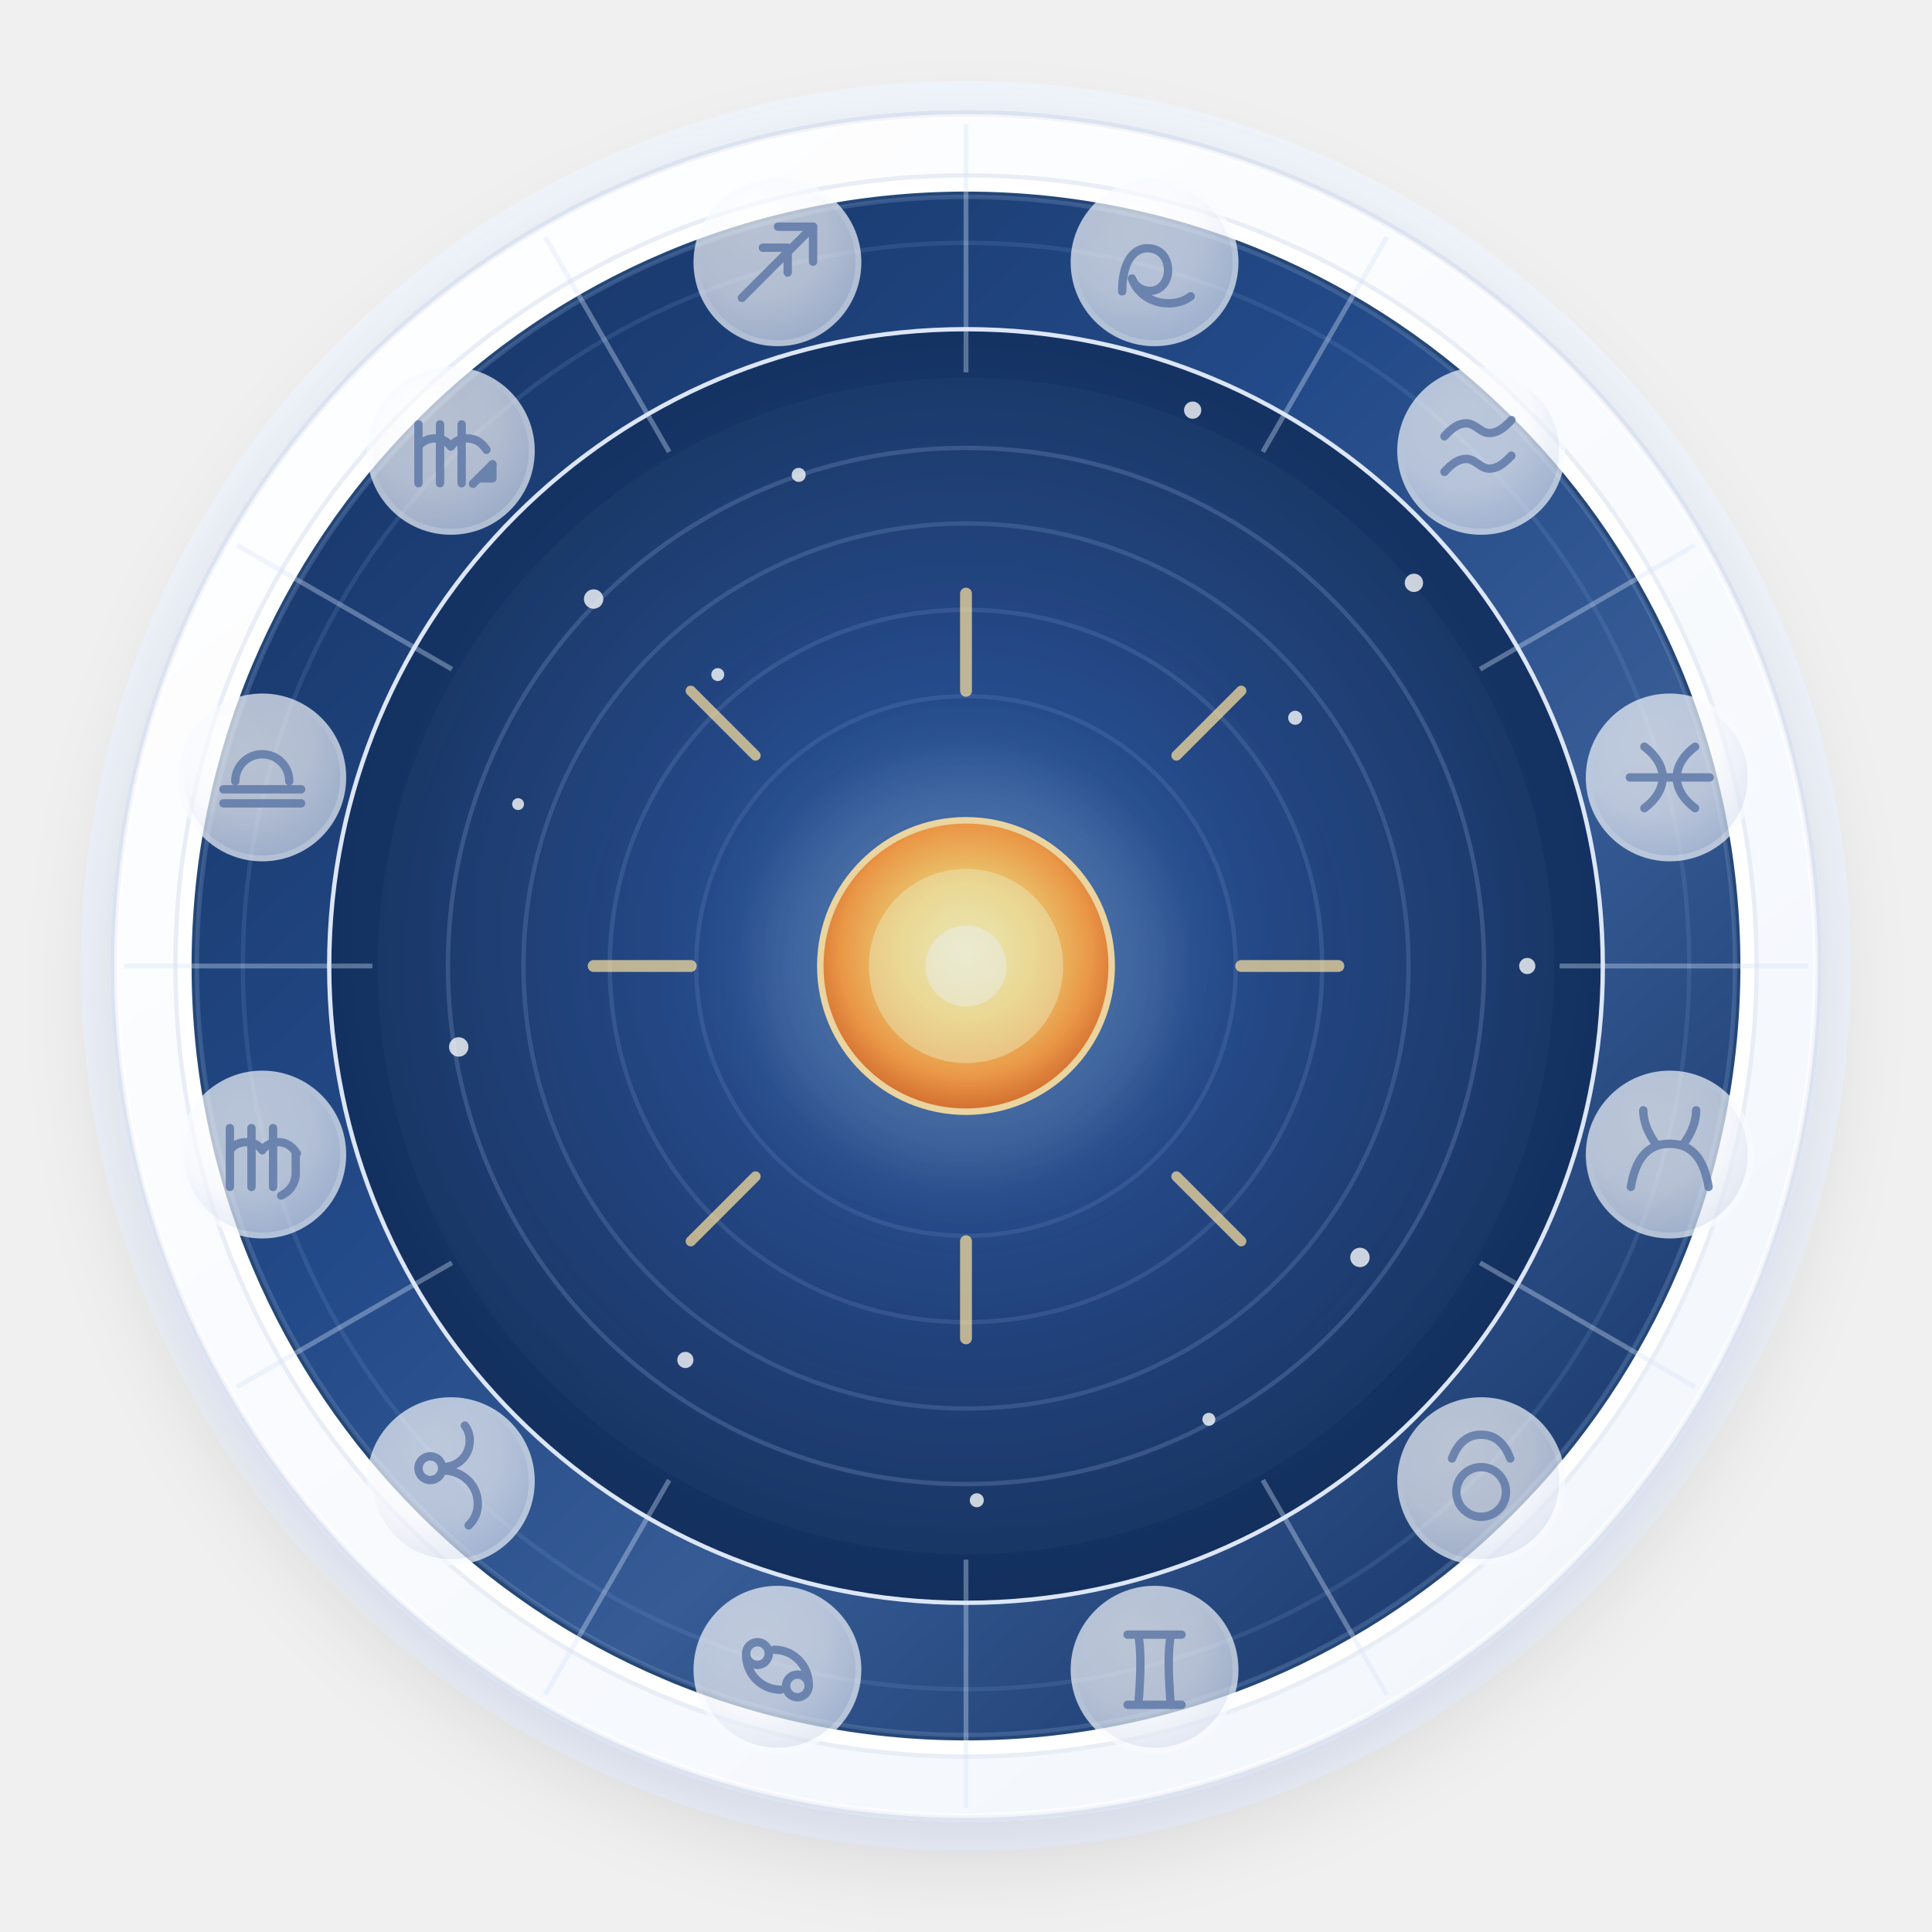
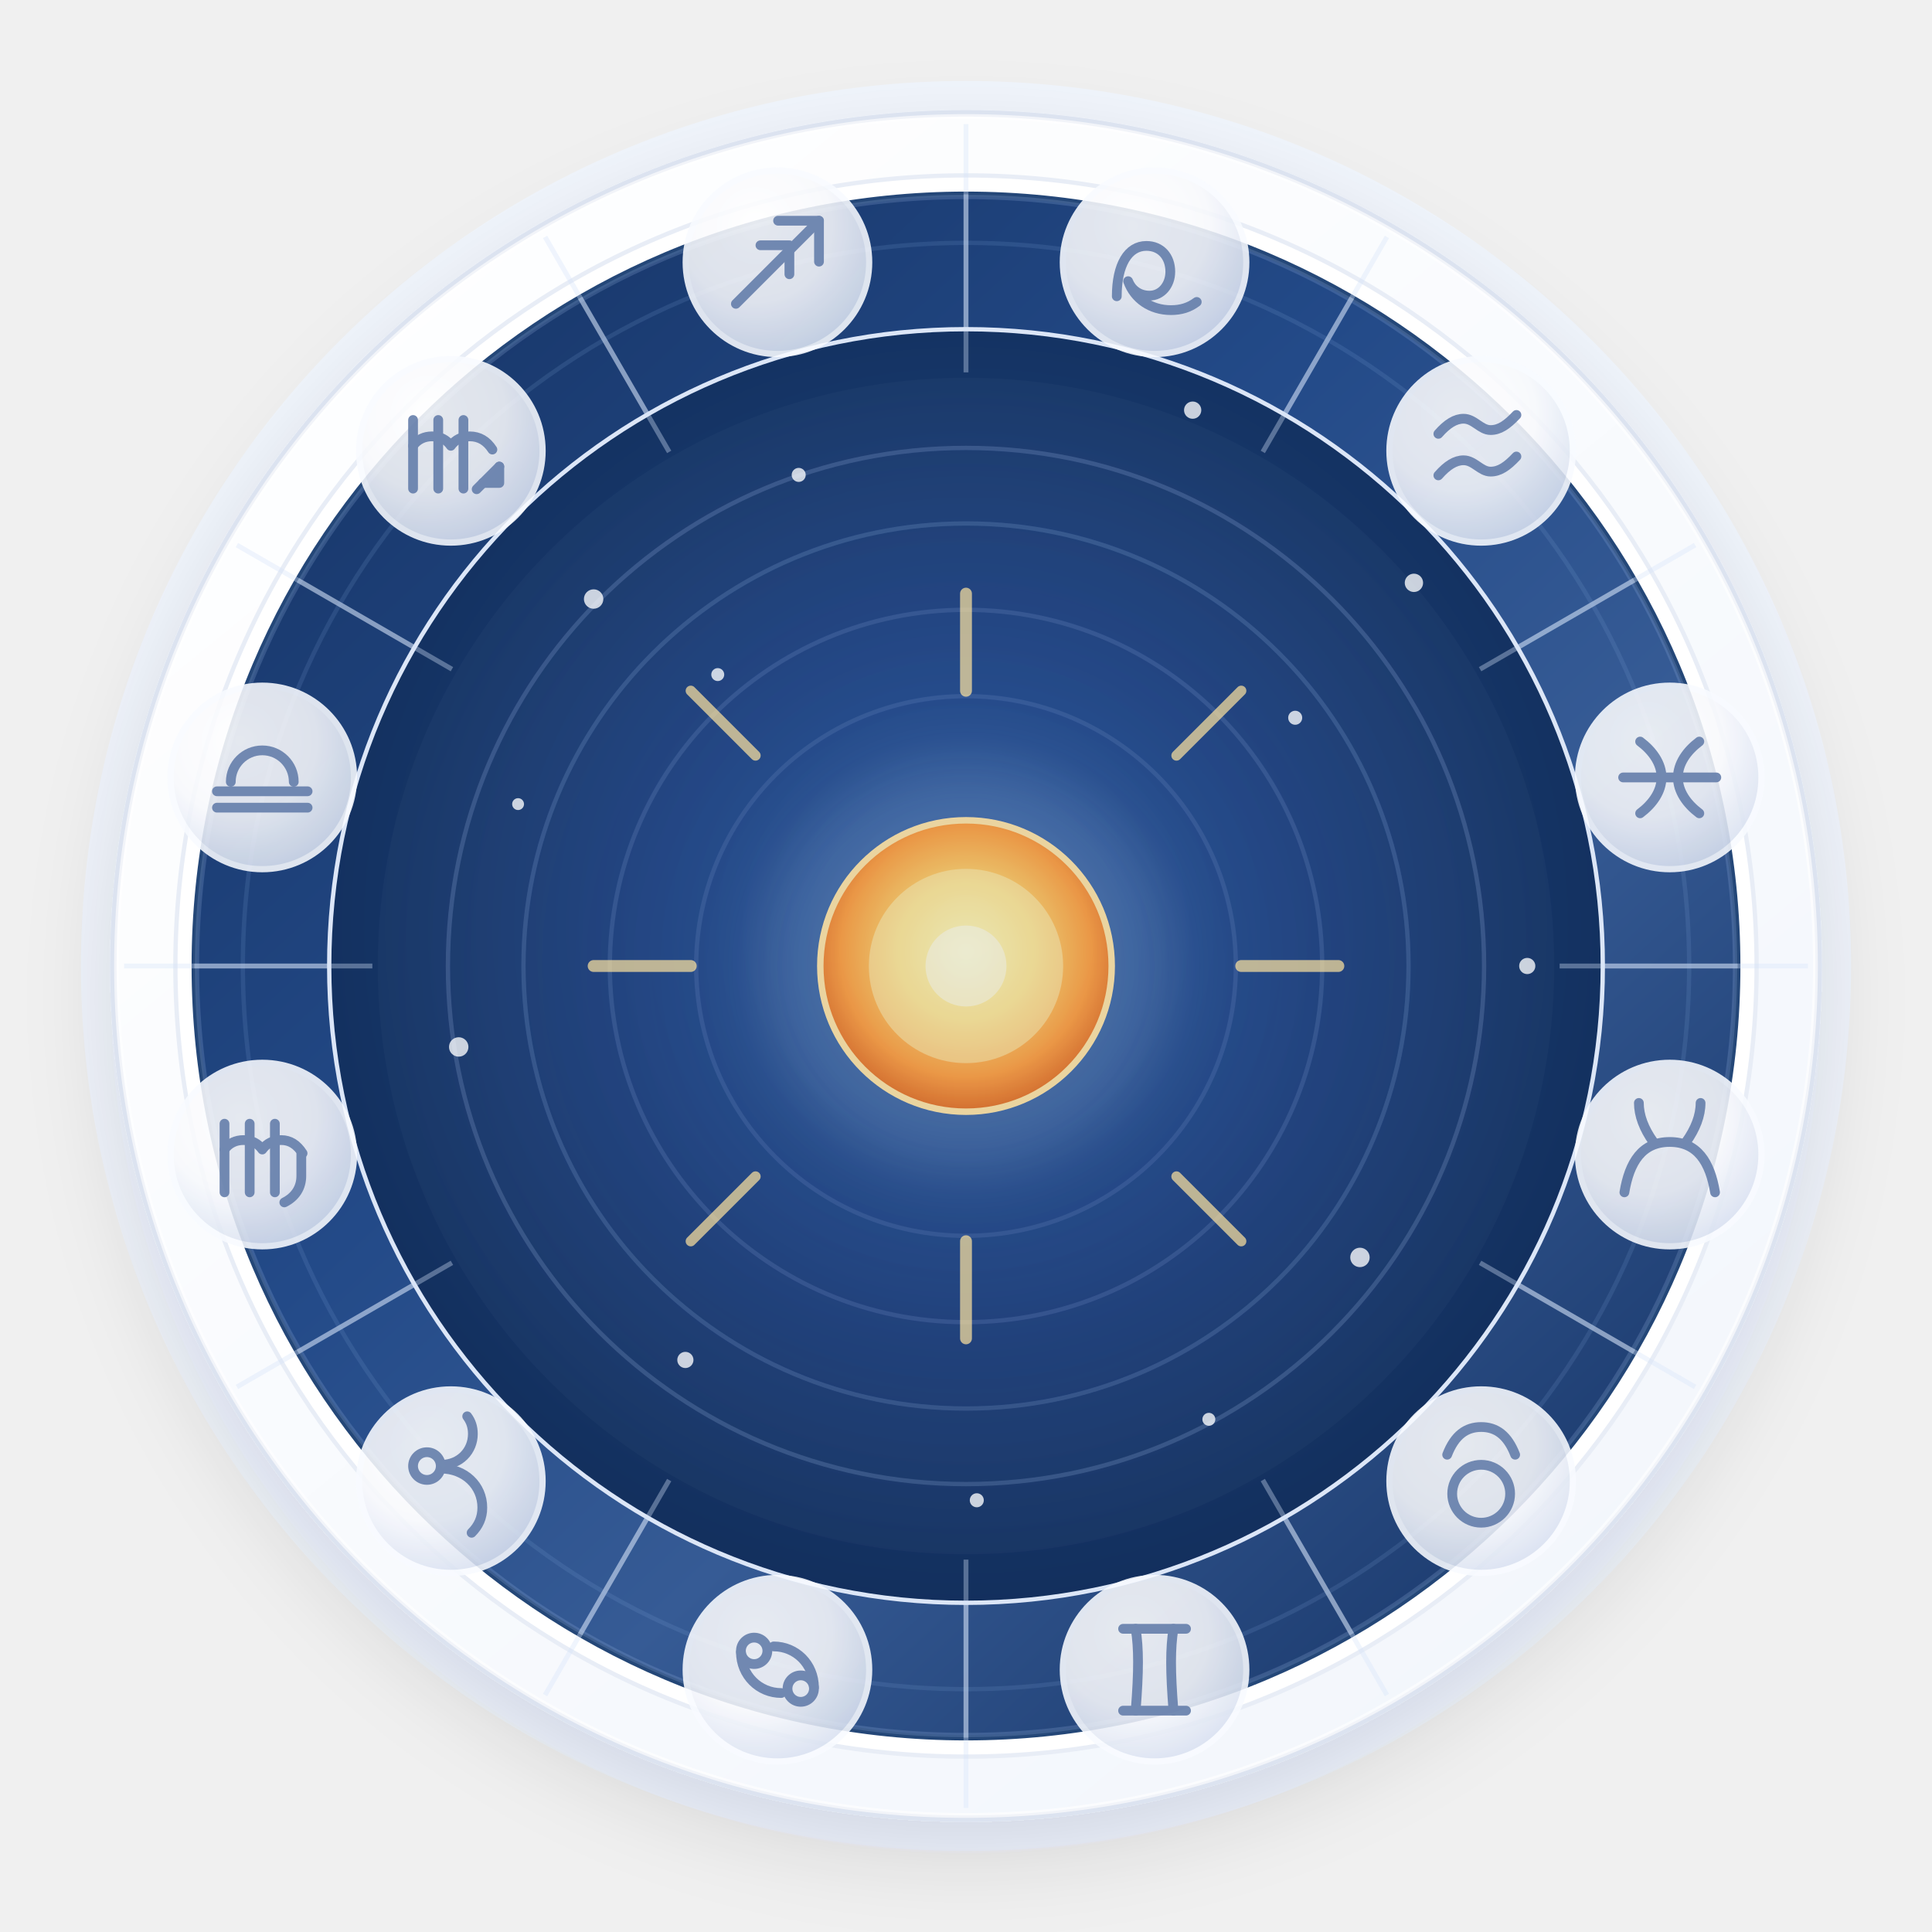
<svg xmlns="http://www.w3.org/2000/svg" viewBox="0 0 358 358" fill="none">
  <defs>
    <radialGradient id="pageGlow" cx="50%" cy="48%" r="54%">
      <stop offset="0%" stop-color="#FFFFFF" />
      <stop offset="58%" stop-color="#F8FBFF" />
      <stop offset="100%" stop-color="#EEF3FB" />
    </radialGradient>
    <linearGradient id="outerRim" x1="50" y1="24" x2="304" y2="334" gradientUnits="userSpaceOnUse">
      <stop offset="0%" stop-color="#FFFFFF" />
      <stop offset="100%" stop-color="#F2F6FC" />
    </linearGradient>
    <linearGradient id="zodiacShell" x1="61" y1="49" x2="301" y2="309" gradientUnits="userSpaceOnUse">
      <stop offset="0%" stop-color="#173567" />
      <stop offset="38%" stop-color="#234A88" />
      <stop offset="64%" stop-color="#365B95" />
      <stop offset="100%" stop-color="#173567" />
    </linearGradient>
    <radialGradient id="innerSky" cx="50%" cy="47%" r="62%">
      <stop offset="0%" stop-color="#1F4D8F" />
      <stop offset="48%" stop-color="#193D73" />
      <stop offset="100%" stop-color="#102A55" />
    </radialGradient>
    <radialGradient id="solarCore" cx="50%" cy="45%" r="60%">
      <stop offset="0%" stop-color="#FFF3A7" />
      <stop offset="38%" stop-color="#FFD56D" />
      <stop offset="72%" stop-color="#FF9E3D" />
      <stop offset="100%" stop-color="#D95E1B" />
    </radialGradient>
    <radialGradient id="pearl" cx="38%" cy="30%" r="72%">
      <stop offset="0%" stop-color="#FFFFFF" />
      <stop offset="58%" stop-color="#F7F8FC" />
      <stop offset="100%" stop-color="#D9E1F0" />
    </radialGradient>
    <radialGradient id="shellAura" cx="50%" cy="50%" r="60%">
      <stop offset="0%" stop-color="#74C6FF" stop-opacity="0.28" />
      <stop offset="52%" stop-color="#8B88FF" stop-opacity="0.12" />
      <stop offset="100%" stop-color="#FFFFFF" stop-opacity="0" />
    </radialGradient>
    <filter id="softShadow" x="-20%" y="-20%" width="140%" height="140%">
      <feDropShadow dx="0" dy="6" stdDeviation="8" flood-color="#0E1B31" flood-opacity="0.12" />
    </filter>
    <filter id="glow" x="-30%" y="-30%" width="160%" height="160%">
      <feGaussianBlur stdDeviation="5" />
    </filter>
    <style>
      .zodiac-icon {
        stroke: #627BA9;
        stroke-width: 1.55;
        stroke-linecap: round;
        stroke-linejoin: round;
      }
      .star {
        fill: #FDFEFF;
        opacity: 0.88;
      }
    </style>
    <symbol id="icon-aries" viewBox="0 0 24 24">
      <path class="zodiac-icon" d="M4.8 18c.8-4.8 2.8-8 7.2-8 4.4 0 6.4 3.2 7.2 8" />
      <path class="zodiac-icon" d="M9.4 10c-1.5-2.1-2.3-4.2-2.3-6.2" />
      <path class="zodiac-icon" d="M14.6 10c1.5-2.1 2.3-4.2 2.3-6.2" />
    </symbol>
    <symbol id="icon-taurus" viewBox="0 0 24 24">
      <circle class="zodiac-icon" cx="12" cy="14" r="4.6" />
      <path class="zodiac-icon" d="M6.6 7.8C7.8 4.7 9.6 3.4 12 3.4c2.4 0 4.2 1.3 5.4 4.4" />
    </symbol>
    <symbol id="icon-gemini" viewBox="0 0 24 24">
      <path class="zodiac-icon" d="M7 5.5h10M7 18.5h10" />
      <path class="zodiac-icon" d="M9 5.5c.5 3.1.5 6.7 0 13M15 5.5c-.5 3.1-.5 6.7 0 13" />
    </symbol>
    <symbol id="icon-cancer" viewBox="0 0 24 24">
      <circle class="zodiac-icon" cx="8.3" cy="9" r="2.1" />
      <circle class="zodiac-icon" cx="15.7" cy="15" r="2.1" />
      <path class="zodiac-icon" d="M6.2 9.2c0 3.7 2.9 6.5 6.4 6.5" />
      <path class="zodiac-icon" d="M17.8 14.8c0-3.7-2.9-6.5-6.4-6.5" />
    </symbol>
    <symbol id="icon-leo" viewBox="0 0 24 24">
      <circle class="zodiac-icon" cx="8.2" cy="9.6" r="2.2" />
      <path class="zodiac-icon" d="M10.5 9.4c2.9 0 5-2.2 5-4.9 0-1.1-.3-2-.9-2.8" />
      <path class="zodiac-icon" d="M10.4 10c3.8 0 6.6 2.7 6.6 6.2 0 1.6-.6 2.9-1.7 4" />
    </symbol>
    <symbol id="icon-virgo" viewBox="0 0 24 24">
      <path class="zodiac-icon" d="M6 18V7.1M10 18V7.1M14 18V7.1" />
      <path class="zodiac-icon" d="M6 11.2c.7-1 1.8-1.5 3-1.5 1.3 0 2.3.5 3 1.5.7-1 1.8-1.5 3-1.5 1.4 0 2.5.7 3.4 2.1" />
      <path class="zodiac-icon" d="M18.2 11.8v3.6c0 1.8-.9 3.3-2.7 4.2" />
    </symbol>
    <symbol id="icon-libra" viewBox="0 0 24 24">
      <path class="zodiac-icon" d="M4.8 16.8h14.4" />
      <path class="zodiac-icon" d="M7 12.7a5 5 0 0 1 10 0" />
      <path class="zodiac-icon" d="M4.8 14.2h14.4" />
    </symbol>
    <symbol id="icon-scorpio" viewBox="0 0 24 24">
      <path class="zodiac-icon" d="M6 18V7.1M10 18V7.1M14 18V7.1" />
      <path class="zodiac-icon" d="M6 11.2c.7-1 1.8-1.5 3-1.5 1.3 0 2.3.5 3 1.5.7-1 1.8-1.5 3-1.5 1.5 0 2.7.7 3.6 2.1" />
      <path class="zodiac-icon" d="M17.1 17.1h2.6v-2.6" />
      <path class="zodiac-icon" d="M16.1 18.1 19.7 14.5" />
    </symbol>
    <symbol id="icon-sagittarius" viewBox="0 0 24 24">
      <path class="zodiac-icon" d="M5.4 18.6 18.6 5.4" />
      <path class="zodiac-icon" d="M12.1 5.4h6.5v6.5" />
      <path class="zodiac-icon" d="M9.3 9.3h4.6v4.6" />
    </symbol>
    <symbol id="icon-capricorn" viewBox="0 0 24 24">
      <path class="zodiac-icon" d="M6 17.4c0-5 1.8-8 4.7-8 2.3 0 3.8 1.7 3.8 4.1 0 2.1-1.4 3.8-3.3 3.8-1.7 0-2.9-1-3.4-2.3 1 2.8 3.6 4.6 6.8 4.6 1.6 0 2.9-.4 4.1-1.3" />
    </symbol>
    <symbol id="icon-aquarius" viewBox="0 0 24 24">
      <path class="zodiac-icon" d="M5.2 9.3c1.4-1.6 2.7-2.4 4-2.4 1.7 0 2.7 1.8 4.3 1.8 1.4 0 2.6-.8 4.1-2.4" />
      <path class="zodiac-icon" d="M5.2 15.9c1.4-1.6 2.7-2.4 4-2.4 1.7 0 2.7 1.8 4.3 1.8 1.4 0 2.6-.8 4.1-2.4" />
    </symbol>
    <symbol id="icon-pisces" viewBox="0 0 24 24">
      <path class="zodiac-icon" d="M7.3 6.3c2 1.5 3.4 3.5 3.4 5.7s-1.4 4.2-3.4 5.7" />
      <path class="zodiac-icon" d="M16.7 6.3c-2 1.5-3.4 3.5-3.4 5.7s1.4 4.2 3.4 5.7" />
      <path class="zodiac-icon" d="M4.6 12h14.8" />
    </symbol>
  </defs>
  <circle cx="179" cy="179" r="164" fill="url(#pageGlow)" />
  <circle cx="179" cy="179" r="158" fill="url(#outerRim)" stroke="#DCE3F0" stroke-width="1.2" filter="url(#softShadow)" />
  <circle cx="179" cy="179" r="146.5" fill="#FFFFFF" stroke="#E8EDF6" stroke-width="0.8" />
  <circle cx="179" cy="179" r="143" fill="url(#zodiacShell)" stroke="#244778" stroke-width="1" />
  <circle cx="179" cy="179" r="118" fill="url(#innerSky)" stroke="#DCE6F7" stroke-width="0.8" />
+   <g stroke="#D5E2F6" stroke-opacity="0.36" stroke-width="0.9">
+     <line x1="179" y1="36" x2="179" y2="61" />
+     <line x1="250.5" y1="55.2" x2="238" y2="76.8" />
+     <line x1="302.8" y1="107.5" x2="281.2" y2="120" />
+     <line x1="322" y1="179" x2="297" y2="179" />
+     <line x1="302.8" y1="250.5" x2="281.2" y2="238" />
+     <line x1="250.5" y1="302.8" x2="238" y2="281.2" />
+     <line x1="179" y1="322" x2="179" y2="297" />
+     <line x1="107.5" y1="302.8" x2="120" y2="281.2" />
+     <line x1="55.2" y1="250.5" x2="76.8" y2="238" />
+     <line x1="36" y1="179" x2="61" y2="179" />
+     <line x1="55.2" y1="107.5" x2="76.8" y2="120" />
+     <line x1="107.5" y1="55.2" x2="120" y2="76.8" />
+   </g>
  <circle cx="179" cy="179" r="142.5" fill="none" stroke="#96B3E0" stroke-opacity="0.22" stroke-width="0.8" />
  <circle cx="179" cy="179" r="134" fill="none" stroke="#7FA7D9" stroke-opacity="0.16" stroke-width="0.8" />
  <circle cx="179" cy="179" r="96" fill="none" stroke="#BAD4FF" stroke-opacity="0.18" stroke-width="0.8" />
  <circle cx="179" cy="179" r="82" fill="none" stroke="#BAD4FF" stroke-opacity="0.16" stroke-width="0.8" />
  <circle cx="179" cy="179" r="66" fill="none" stroke="#BAD4FF" stroke-opacity="0.13" stroke-width="0.8" />
  <circle cx="179" cy="179" r="50" fill="none" stroke="#BAD4FF" stroke-opacity="0.11" stroke-width="0.8" />
  <circle cx="179" cy="179" r="109" fill="url(#shellAura)" opacity="0.62" />
  <g stroke="#D7E4FB" stroke-opacity="0.36" stroke-width="0.9">
    <line x1="289" y1="179" x2="335" y2="179" />
    <line x1="274.26" y1="234" x2="314.10" y2="257" />
    <line x1="234" y1="274.26" x2="257" y2="314.10" />
    <line x1="179" y1="289" x2="179" y2="335" />
    <line x1="124" y1="274.26" x2="101" y2="314.10" />
    <line x1="83.74" y1="234" x2="43.90" y2="257" />
    <line x1="69" y1="179" x2="23" y2="179" />
    <line x1="83.74" y1="124" x2="43.90" y2="101" />
    <line x1="124" y1="83.74" x2="101" y2="43.90" />
    <line x1="179" y1="69" x2="179" y2="23" />
    <line x1="234" y1="83.74" x2="257" y2="43.90" />
    <line x1="274.26" y1="124" x2="314.10" y2="101" />
  </g>
-   <g opacity="0.68">
-     <circle cx="309.40" cy="213.94" r="15" fill="url(#pearl)" stroke="#F8FBFF" stroke-width="1.1" />
-     <circle cx="274.46" cy="274.46" r="15" fill="url(#pearl)" stroke="#F8FBFF" stroke-width="1.1" />
-     <circle cx="213.94" cy="309.40" r="15" fill="url(#pearl)" stroke="#F8FBFF" stroke-width="1.1" />
-     <circle cx="144.06" cy="309.40" r="15" fill="url(#pearl)" stroke="#F8FBFF" stroke-width="1.1" />
-     <circle cx="83.54" cy="274.46" r="15" fill="url(#pearl)" stroke="#F8FBFF" stroke-width="1.1" />
-     <circle cx="48.60" cy="213.94" r="15" fill="url(#pearl)" stroke="#F8FBFF" stroke-width="1.1" />
-     <circle cx="48.60" cy="144.06" r="15" fill="url(#pearl)" stroke="#F8FBFF" stroke-width="1.1" />
-     <circle cx="83.54" cy="83.54" r="15" fill="url(#pearl)" stroke="#F8FBFF" stroke-width="1.1" />
-     <circle cx="144.06" cy="48.60" r="15" fill="url(#pearl)" stroke="#F8FBFF" stroke-width="1.1" />
-     <circle cx="213.94" cy="48.60" r="15" fill="url(#pearl)" stroke="#F8FBFF" stroke-width="1.1" />
-     <circle cx="274.46" cy="83.54" r="15" fill="url(#pearl)" stroke="#F8FBFF" stroke-width="1.1" />
-     <circle cx="309.40" cy="144.06" r="15" fill="url(#pearl)" stroke="#F8FBFF" stroke-width="1.1" />
-   </g>
  <g opacity="0.88">
-     <use href="#icon-aries" x="297.40" y="201.94" width="24" height="24" />
-     <use href="#icon-taurus" x="262.46" y="262.46" width="24" height="24" />
-     <use href="#icon-gemini" x="201.94" y="297.40" width="24" height="24" />
-     <use href="#icon-cancer" x="132.06" y="297.40" width="24" height="24" />
-     <use href="#icon-leo" x="71.54" y="262.46" width="24" height="24" />
-     <use href="#icon-virgo" x="36.60" y="201.94" width="24" height="24" />
-     <use href="#icon-libra" x="36.60" y="132.06" width="24" height="24" />
-     <use href="#icon-scorpio" x="71.54" y="71.54" width="24" height="24" />
-     <use href="#icon-sagittarius" x="132.06" y="36.60" width="24" height="24" />
-     <use href="#icon-capricorn" x="201.94" y="36.60" width="24" height="24" />
-     <use href="#icon-aquarius" x="262.46" y="71.54" width="24" height="24" />
-     <use href="#icon-pisces" x="297.40" y="132.06" width="24" height="24" />
+     <circle cx="309.40" cy="213.94" r="17" fill="url(#pearl)" stroke="#F8FBFF" stroke-width="1.15" />
+     <circle cx="274.46" cy="274.46" r="17" fill="url(#pearl)" stroke="#F8FBFF" stroke-width="1.15" />
+     <circle cx="213.94" cy="309.40" r="17" fill="url(#pearl)" stroke="#F8FBFF" stroke-width="1.15" />
+     <circle cx="144.06" cy="309.40" r="17" fill="url(#pearl)" stroke="#F8FBFF" stroke-width="1.15" />
+     <circle cx="83.54" cy="274.46" r="17" fill="url(#pearl)" stroke="#F8FBFF" stroke-width="1.15" />
+     <circle cx="48.60" cy="213.94" r="17" fill="url(#pearl)" stroke="#F8FBFF" stroke-width="1.15" />
+     <circle cx="48.60" cy="144.06" r="17" fill="url(#pearl)" stroke="#F8FBFF" stroke-width="1.15" />
+     <circle cx="83.54" cy="83.54" r="17" fill="url(#pearl)" stroke="#F8FBFF" stroke-width="1.15" />
+     <circle cx="144.06" cy="48.60" r="17" fill="url(#pearl)" stroke="#F8FBFF" stroke-width="1.15" />
+     <circle cx="213.94" cy="48.60" r="17" fill="url(#pearl)" stroke="#F8FBFF" stroke-width="1.15" />
+     <circle cx="274.46" cy="83.54" r="17" fill="url(#pearl)" stroke="#F8FBFF" stroke-width="1.15" />
+     <circle cx="309.40" cy="144.06" r="17" fill="url(#pearl)" stroke="#F8FBFF" stroke-width="1.15" />
+   </g>
+   <g opacity="0.88">
+     <use href="#icon-aries" x="295.40" y="199.94" width="28" height="28" />
+     <use href="#icon-taurus" x="260.46" y="260.46" width="28" height="28" />
+     <use href="#icon-gemini" x="199.94" y="295.40" width="28" height="28" />
+     <use href="#icon-cancer" x="130.06" y="295.40" width="28" height="28" />
+     <use href="#icon-leo" x="69.54" y="260.46" width="28" height="28" />
+     <use href="#icon-virgo" x="34.60" y="199.94" width="28" height="28" />
+     <use href="#icon-libra" x="34.60" y="130.06" width="28" height="28" />
+     <use href="#icon-scorpio" x="69.54" y="69.54" width="28" height="28" />
+     <use href="#icon-sagittarius" x="130.06" y="34.60" width="28" height="28" />
+     <use href="#icon-capricorn" x="199.94" y="34.60" width="28" height="28" />
+     <use href="#icon-aquarius" x="260.46" y="69.54" width="28" height="28" />
+     <use href="#icon-pisces" x="295.40" y="130.06" width="28" height="28" />
  </g>
  <g opacity="0.88">
    <circle cx="110" cy="111" r="1.8" class="star" />
    <circle cx="148" cy="88" r="1.3" class="star" />
    <circle cx="221" cy="76" r="1.6" class="star" />
    <circle cx="262" cy="108" r="1.7" class="star" />
    <circle cx="283" cy="179" r="1.5" class="star" />
    <circle cx="252" cy="233" r="1.8" class="star" />
    <circle cx="224" cy="263" r="1.2" class="star" />
    <circle cx="181" cy="278" r="1.3" class="star" />
    <circle cx="127" cy="252" r="1.5" class="star" />
    <circle cx="85" cy="194" r="1.8" class="star" />
    <circle cx="96" cy="149" r="1.1" class="star" />
    <circle cx="133" cy="125" r="1.2" class="star" />
    <circle cx="240" cy="133" r="1.3" class="star" />
  </g>
  <g opacity="0.9">
    <circle cx="179" cy="179" r="38" fill="#E8F0FF" opacity="0.15" filter="url(#glow)" />
    <g stroke="#FFE39E" stroke-linecap="round" stroke-opacity="0.78">
      <line x1="179" y1="110" x2="179" y2="128" stroke-width="2.2" />
      <line x1="179" y1="230" x2="179" y2="248" stroke-width="2.2" />
      <line x1="110" y1="179" x2="128" y2="179" stroke-width="2.2" />
      <line x1="230" y1="179" x2="248" y2="179" stroke-width="2.2" />
      <line x1="128" y1="128" x2="140" y2="140" stroke-width="1.9" />
      <line x1="218" y1="218" x2="230" y2="230" stroke-width="1.9" />
      <line x1="128" y1="230" x2="140" y2="218" stroke-width="1.9" />
      <line x1="218" y1="140" x2="230" y2="128" stroke-width="1.9" />
    </g>
    <circle cx="179" cy="179" r="27" fill="url(#solarCore)" stroke="#FFE2A1" stroke-width="1.2" />
    <circle cx="179" cy="179" r="18" fill="#FFF8C2" opacity="0.46" />
    <circle cx="179" cy="179" r="7.5" fill="#FFFFFF" opacity="0.44" />
  </g>
  <circle cx="179" cy="179" r="157.4" fill="none" stroke="#FFFFFF" stroke-opacity="0.62" stroke-width="0.9" />
</svg>
